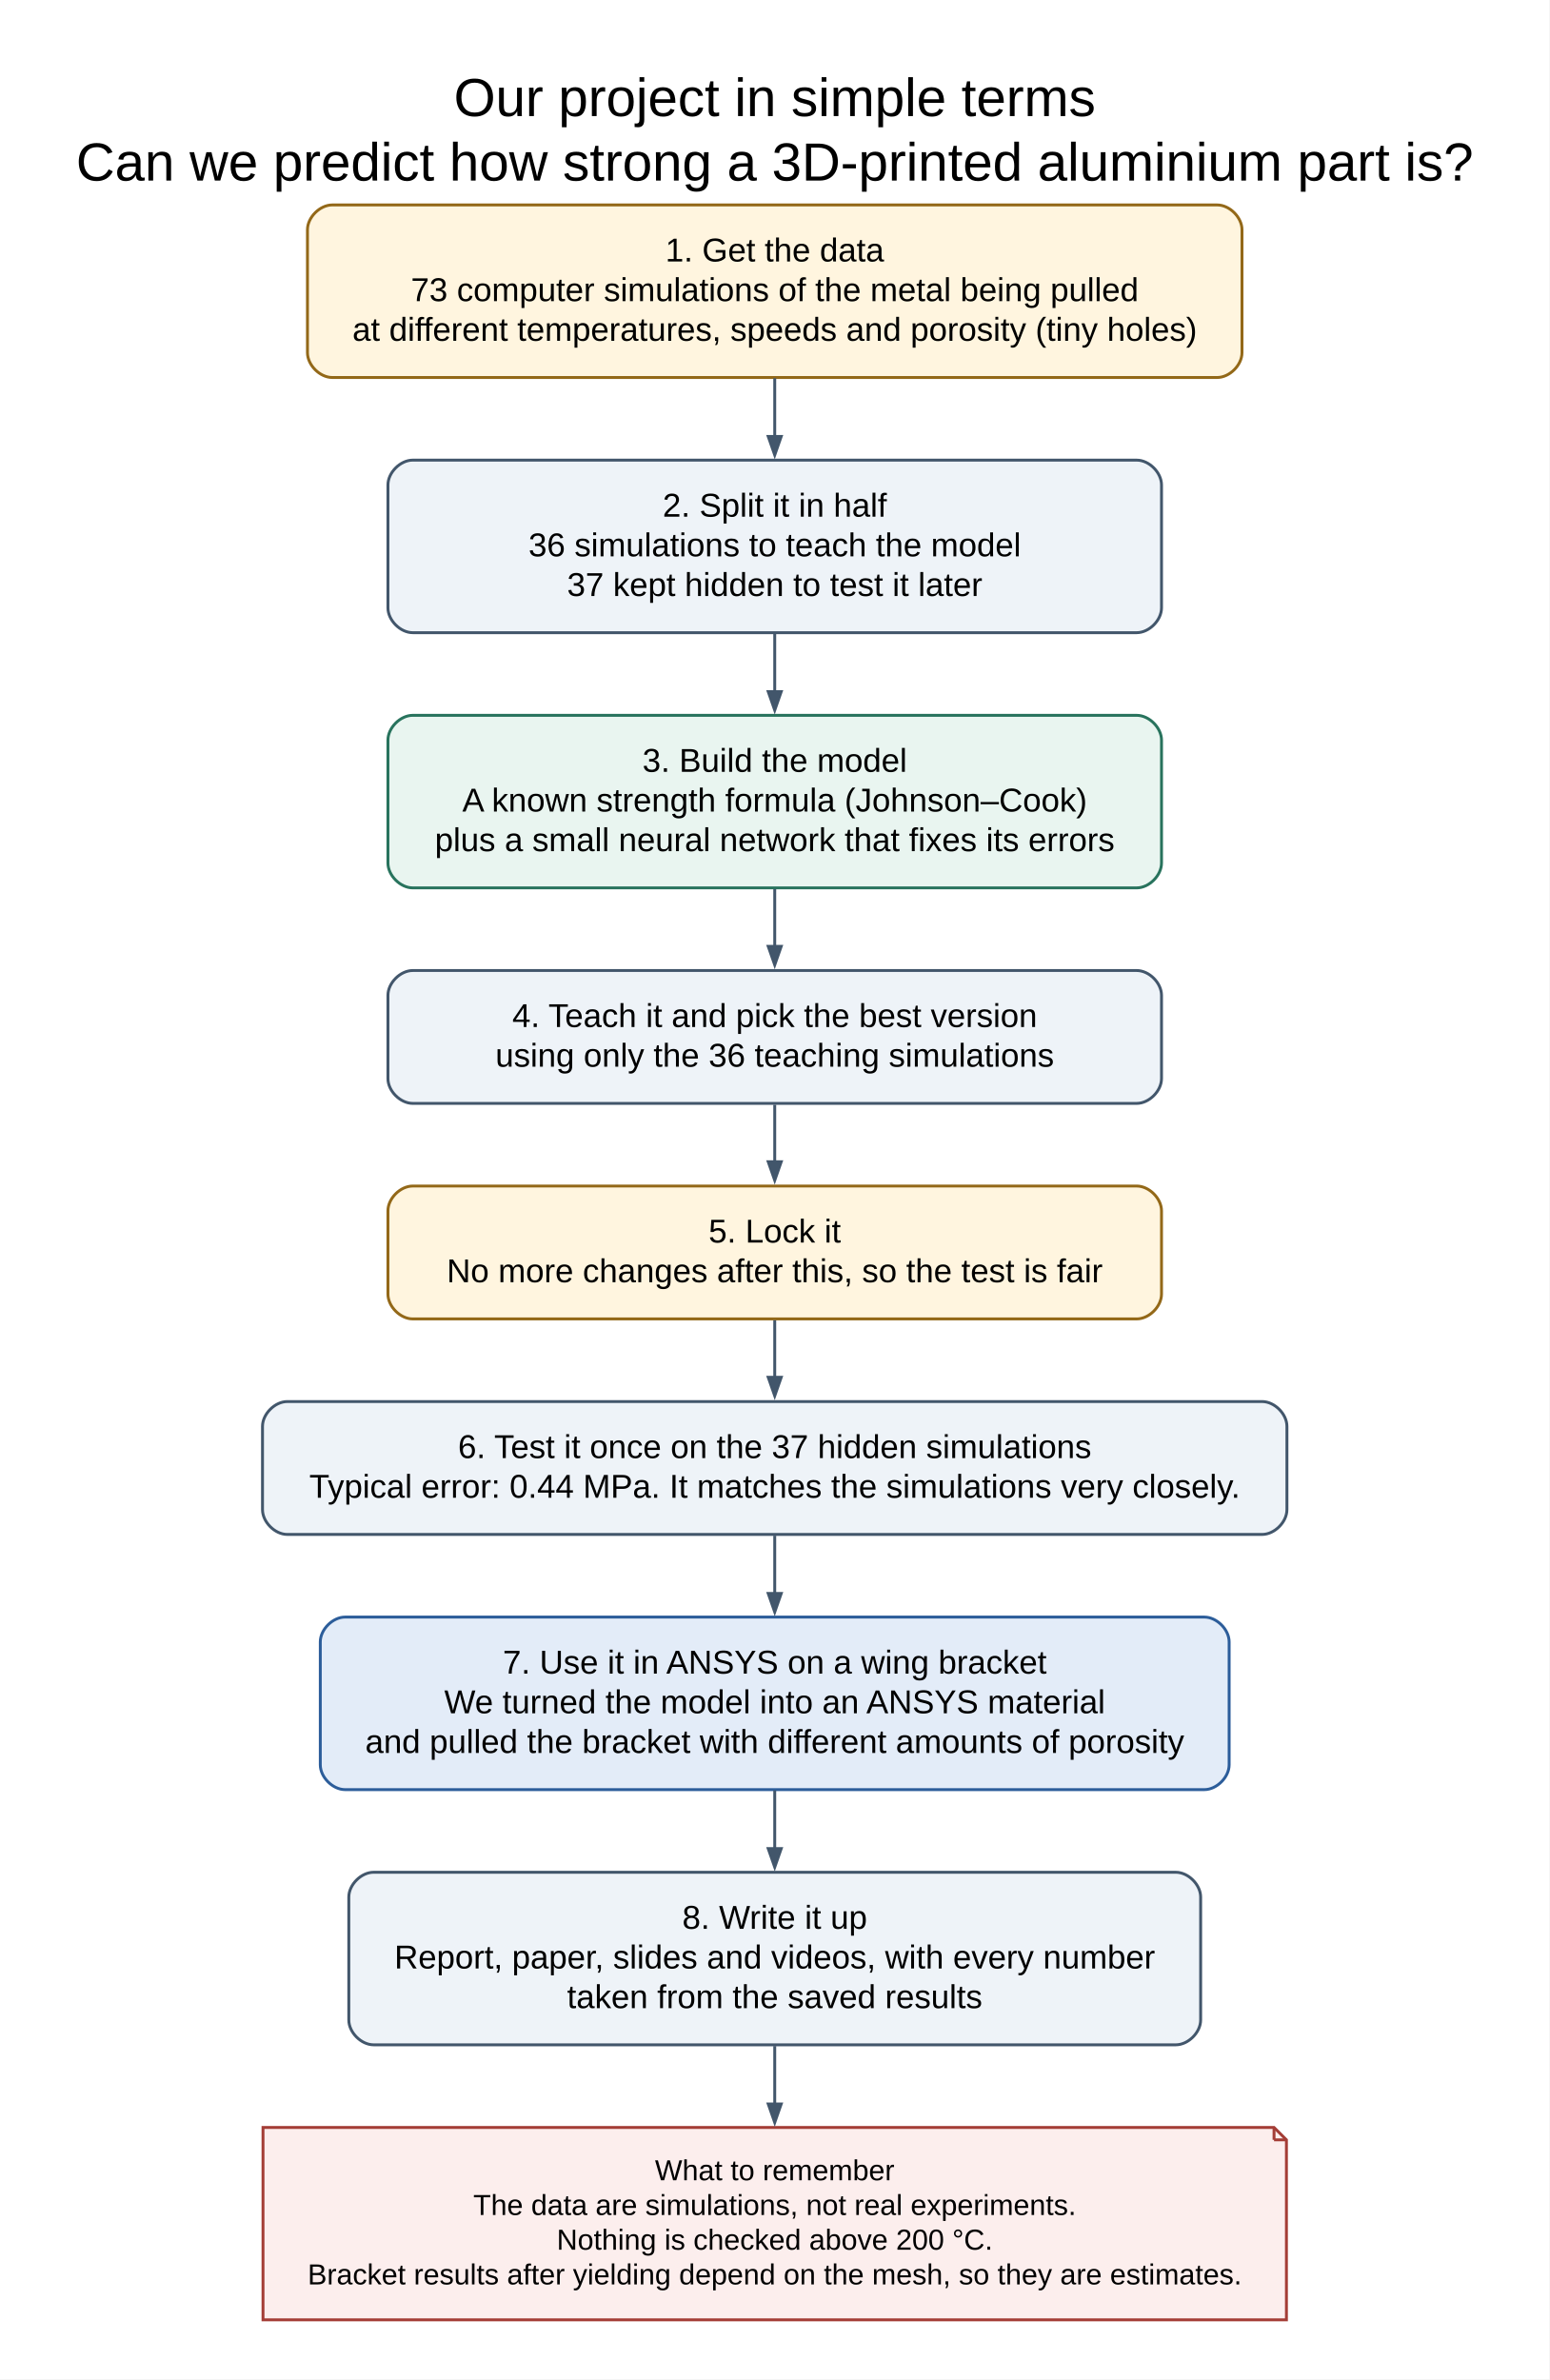
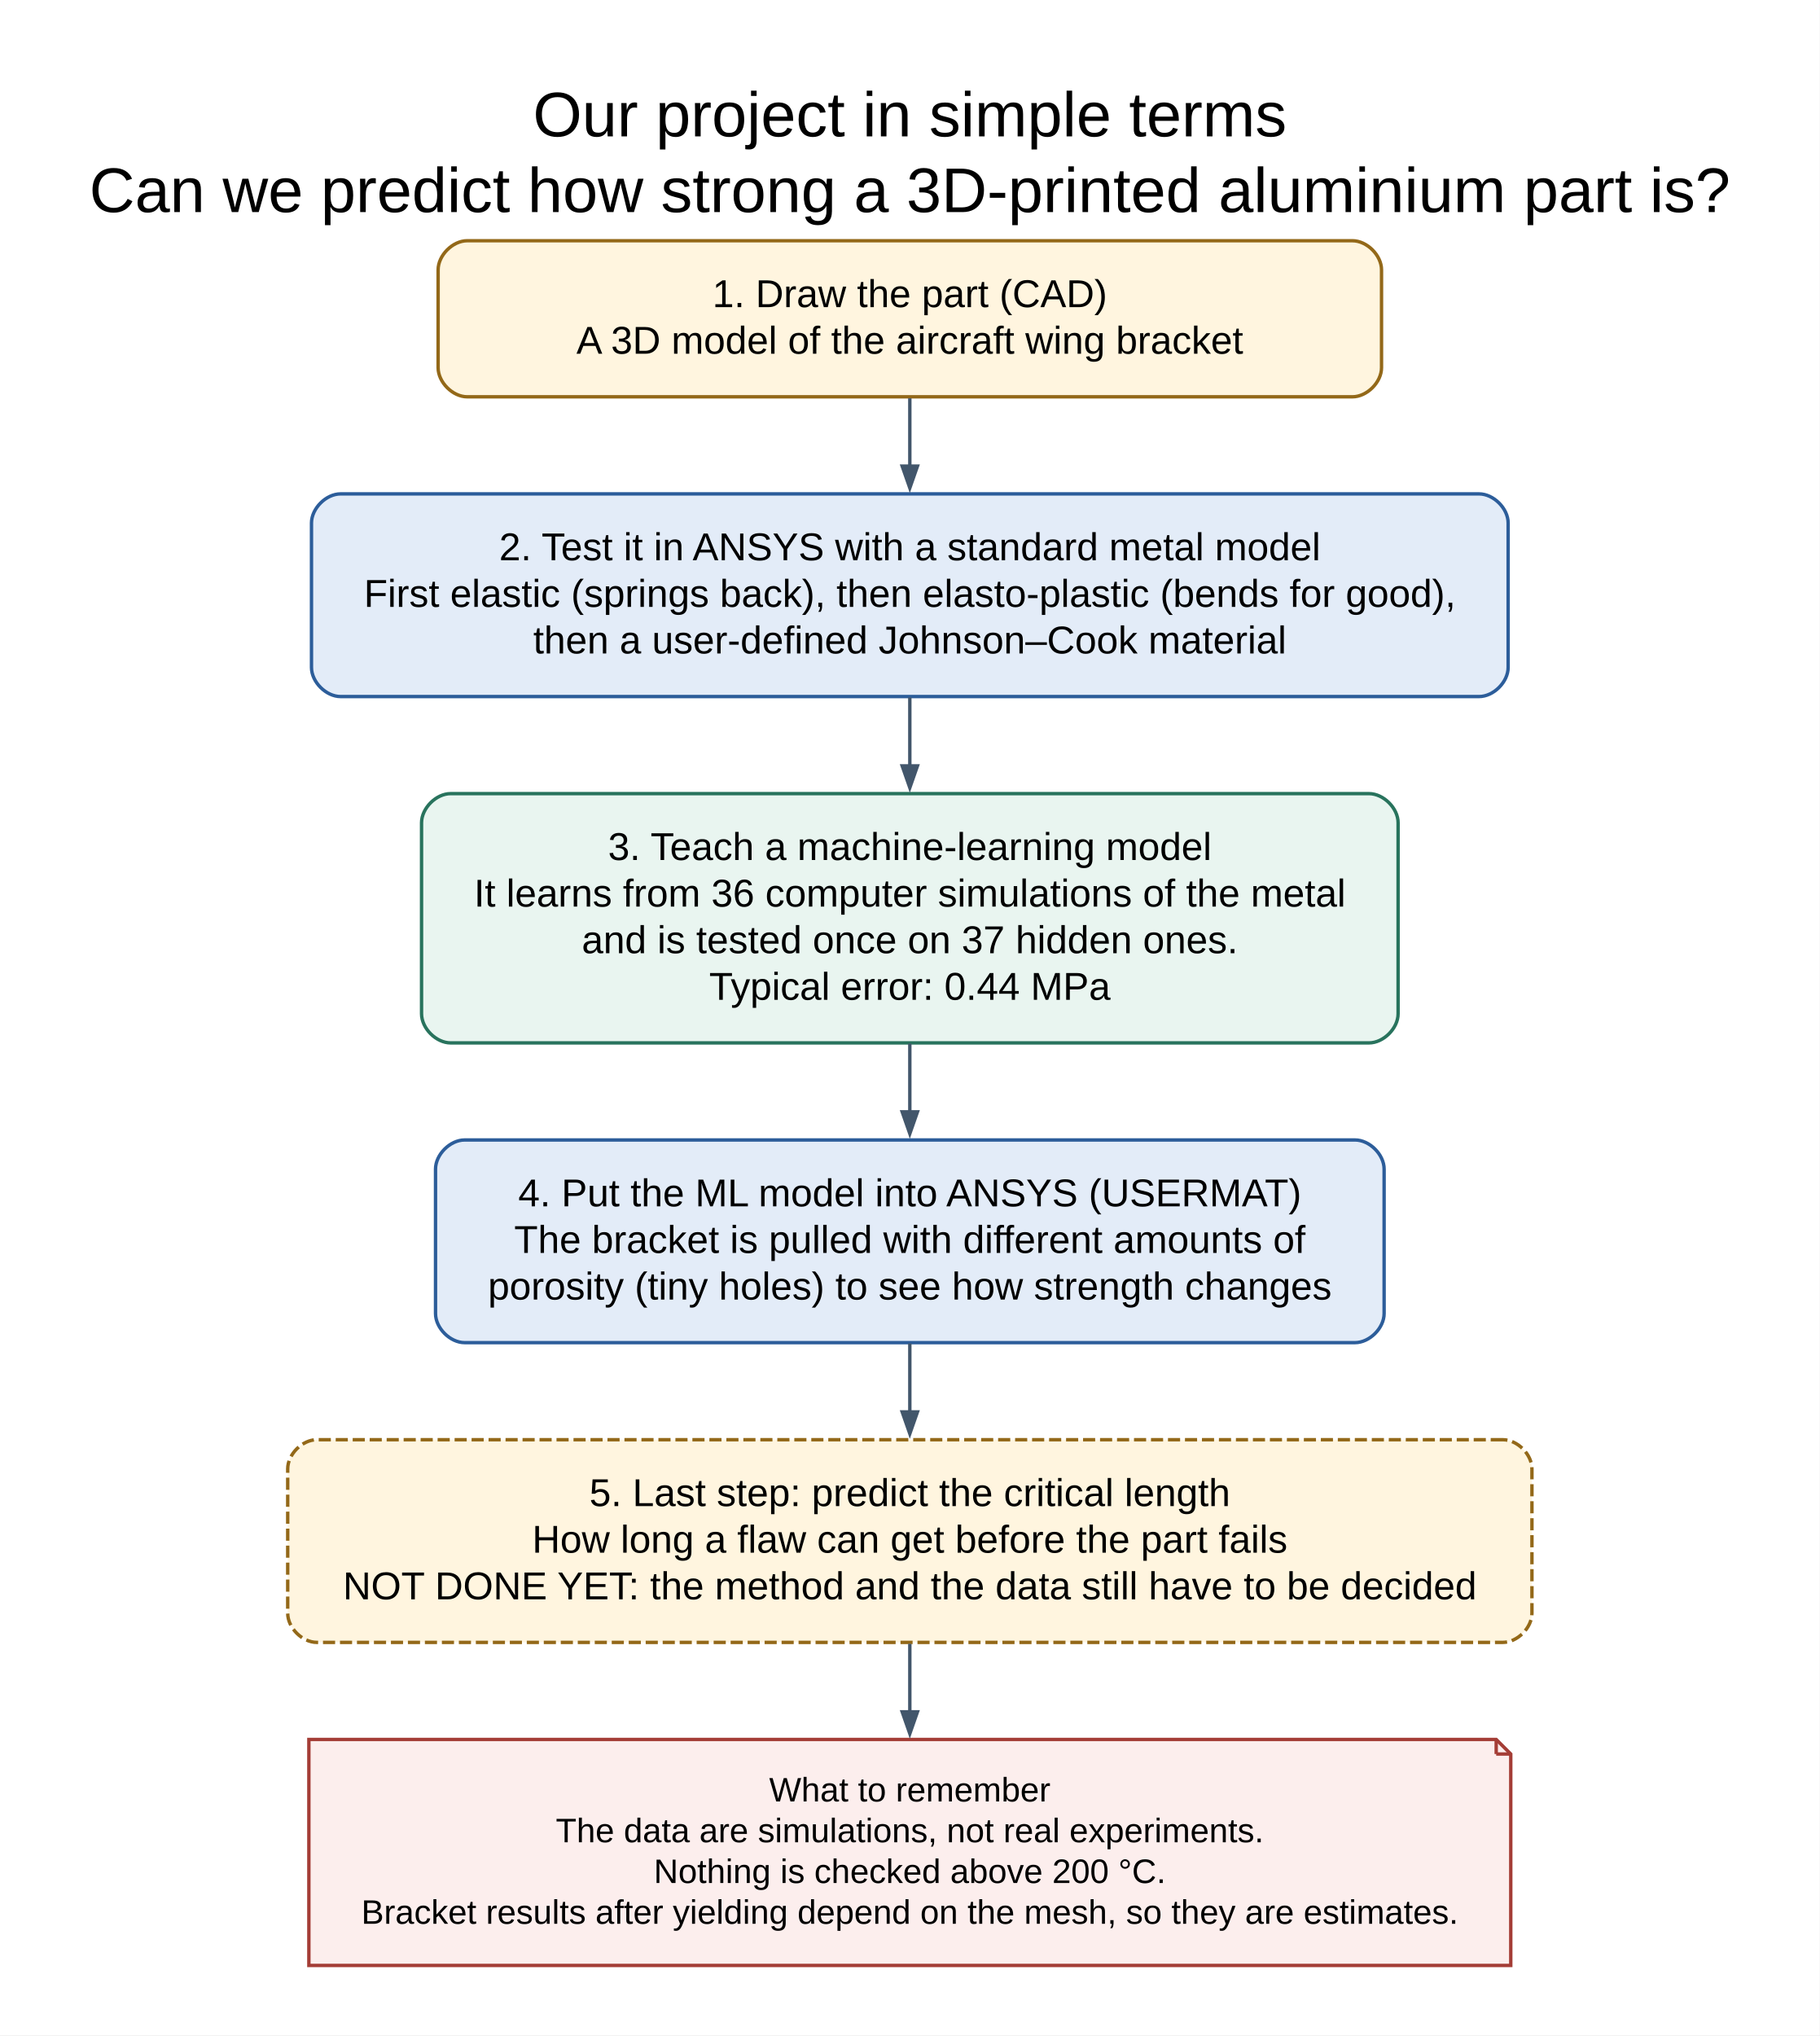
- <svg xmlns="http://www.w3.org/2000/svg" width="750pt" height="1152pt" viewBox="0.00 0.00 750.00 1152.00">
-   <g id="graph0" class="graph" transform="scale(1 1) rotate(0) translate(28.8 1122.88)">
-     <polygon fill="white" stroke="none" points="-28.8,28.8 -28.8,-1122.88 721.12,-1122.88 721.12,28.8 -28.8,28.8" />
-     <text xml:space="preserve" text-anchor="middle" x="346.16" y="-1066.68" font-family="Arial" font-size="26.00">Our project in simple terms</text>
-     <text xml:space="preserve" text-anchor="middle" x="346.16" y="-1035.48" font-family="Arial" font-size="26.00">Can we predict how strong a 3D-printed aluminium part is?</text>
+ <svg xmlns="http://www.w3.org/2000/svg" width="750pt" height="839pt" viewBox="0.00 0.00 750.00 839.00">
+   <g id="graph0" class="graph" transform="scale(1 1) rotate(0) translate(28.8 809.92)">
+     <polygon fill="white" stroke="none" points="-28.8,28.8 -28.8,-809.92 721.12,-809.92 721.12,28.8 -28.8,28.8" />
+     <text xml:space="preserve" text-anchor="middle" x="346.16" y="-753.72" font-family="Arial" font-size="26.00">Our project in simple terms</text>
+     <text xml:space="preserve" text-anchor="middle" x="346.16" y="-722.52" font-family="Arial" font-size="26.00">Can we predict how strong a 3D-printed aluminium part is?</text>
    <g id="node1" class="node">
-       <path fill="#fff5df" stroke="#936818" stroke-width="1.4" d="M560.31,-1023.68C560.31,-1023.68 132.01,-1023.68 132.01,-1023.68 126.01,-1023.68 120.01,-1017.68 120.01,-1011.68 120.01,-1011.68 120.01,-952.16 120.01,-952.16 120.01,-946.16 126.01,-940.16 132.01,-940.16 132.01,-940.16 560.31,-940.16 560.31,-940.16 566.31,-940.16 572.31,-946.16 572.31,-952.16 572.31,-952.16 572.31,-1011.68 572.31,-1011.68 572.31,-1017.68 566.31,-1023.68 560.31,-1023.68" />
-       <text xml:space="preserve" text-anchor="middle" x="346.16" y="-996.32" font-family="Arial" font-size="16.00">1. Get the data</text>
-       <text xml:space="preserve" text-anchor="middle" x="346.16" y="-977.12" font-family="Arial" font-size="16.00">73 computer simulations of the metal being pulled</text>
-       <text xml:space="preserve" text-anchor="middle" x="346.16" y="-957.92" font-family="Arial" font-size="16.00">at different temperatures, speeds and porosity (tiny holes)</text>
+       <path fill="#fff5df" stroke="#936818" stroke-width="1.4" d="M528.56,-710.72C528.56,-710.72 163.76,-710.72 163.76,-710.72 157.76,-710.72 151.76,-704.72 151.76,-698.72 151.76,-698.72 151.76,-658.4 151.76,-658.4 151.76,-652.4 157.76,-646.4 163.76,-646.4 163.76,-646.4 528.56,-646.4 528.56,-646.4 534.56,-646.4 540.56,-652.4 540.56,-658.4 540.56,-658.4 540.56,-698.72 540.56,-698.72 540.56,-704.72 534.56,-710.72 528.56,-710.72" />
+       <text xml:space="preserve" text-anchor="middle" x="346.16" y="-683.36" font-family="Arial" font-size="16.00">1. Draw the part (CAD)</text>
+       <text xml:space="preserve" text-anchor="middle" x="346.16" y="-664.16" font-family="Arial" font-size="16.00">A 3D model of the aircraft wing bracket</text>
    </g>
    <g id="node2" class="node">
-       <path fill="#eef3f8" stroke="#42566b" stroke-width="1.4" d="M521.36,-900.16C521.36,-900.16 170.96,-900.16 170.96,-900.16 164.96,-900.16 158.96,-894.16 158.96,-888.16 158.96,-888.16 158.96,-828.64 158.96,-828.64 158.96,-822.64 164.96,-816.64 170.96,-816.64 170.96,-816.64 521.36,-816.64 521.36,-816.64 527.36,-816.64 533.36,-822.64 533.36,-828.64 533.36,-828.64 533.36,-888.16 533.36,-888.16 533.36,-894.16 527.36,-900.16 521.36,-900.16" />
-       <text xml:space="preserve" text-anchor="middle" x="346.16" y="-872.8" font-family="Arial" font-size="16.00">2. Split it in half</text>
-       <text xml:space="preserve" text-anchor="middle" x="346.16" y="-853.6" font-family="Arial" font-size="16.00">36 simulations to teach the model</text>
-       <text xml:space="preserve" text-anchor="middle" x="346.16" y="-834.4" font-family="Arial" font-size="16.00">37 kept hidden to test it later</text>
+       <path fill="#e3ecf8" stroke="#2c5d9a" stroke-width="1.4" d="M580.74,-606.4C580.74,-606.4 111.57,-606.4 111.57,-606.4 105.57,-606.4 99.57,-600.4 99.57,-594.4 99.57,-594.4 99.57,-534.88 99.57,-534.88 99.57,-528.88 105.57,-522.88 111.57,-522.88 111.57,-522.88 580.74,-522.88 580.74,-522.88 586.74,-522.88 592.74,-528.88 592.74,-534.88 592.74,-534.88 592.74,-594.4 592.74,-594.4 592.74,-600.4 586.74,-606.4 580.74,-606.4" />
+       <text xml:space="preserve" text-anchor="middle" x="346.16" y="-579.04" font-family="Arial" font-size="16.00">2. Test it in ANSYS with a standard metal model</text>
+       <text xml:space="preserve" text-anchor="middle" x="346.16" y="-559.84" font-family="Arial" font-size="16.00">First elastic (springs back), then elasto-plastic (bends for good),</text>
+       <text xml:space="preserve" text-anchor="middle" x="346.16" y="-540.64" font-family="Arial" font-size="16.00">then a user-defined Johnson–Cook material</text>
    </g>
    <g id="edge1" class="edge">
-       <path fill="none" stroke="#42566b" stroke-width="1.4" d="M346.16,-939.78C346.16,-930.67 346.16,-920.91 346.16,-911.43" />
-       <polygon fill="#42566b" stroke="#42566b" stroke-width="1.4" points="349.31,-911.62 346.16,-902.62 343.01,-911.62 349.31,-911.62" />
+       <path fill="none" stroke="#42566b" stroke-width="1.4" d="M346.16,-645.79C346.16,-637.06 346.16,-627.35 346.16,-617.79" />
+       <polygon fill="#42566b" stroke="#42566b" stroke-width="1.4" points="349.31,-617.83 346.16,-608.83 343.01,-617.83 349.31,-617.83" />
    </g>
    <g id="node3" class="node">
-       <path fill="#e9f5f0" stroke="#28735d" stroke-width="1.4" d="M521.36,-776.64C521.36,-776.64 170.96,-776.64 170.96,-776.64 164.96,-776.64 158.96,-770.64 158.96,-764.64 158.96,-764.64 158.96,-705.12 158.96,-705.12 158.96,-699.12 164.96,-693.12 170.96,-693.12 170.96,-693.12 521.36,-693.12 521.36,-693.12 527.36,-693.12 533.36,-699.12 533.36,-705.12 533.36,-705.12 533.36,-764.64 533.36,-764.64 533.36,-770.64 527.36,-776.64 521.36,-776.64" />
-       <text xml:space="preserve" text-anchor="middle" x="346.16" y="-749.28" font-family="Arial" font-size="16.00">3. Build the model</text>
-       <text xml:space="preserve" text-anchor="middle" x="346.16" y="-730.08" font-family="Arial" font-size="16.00">A known strength formula (Johnson–Cook)</text>
-       <text xml:space="preserve" text-anchor="middle" x="346.16" y="-710.88" font-family="Arial" font-size="16.00">plus a small neural network that fixes its errors</text>
+       <path fill="#e9f5f0" stroke="#28735d" stroke-width="1.4" d="M535.39,-482.88C535.39,-482.88 156.93,-482.88 156.93,-482.88 150.93,-482.88 144.93,-476.88 144.93,-470.88 144.93,-470.88 144.93,-392.16 144.93,-392.16 144.93,-386.16 150.93,-380.16 156.93,-380.16 156.93,-380.16 535.39,-380.16 535.39,-380.16 541.39,-380.16 547.39,-386.16 547.39,-392.16 547.39,-392.16 547.39,-470.88 547.39,-470.88 547.39,-476.88 541.39,-482.88 535.39,-482.88" />
+       <text xml:space="preserve" text-anchor="middle" x="346.16" y="-455.52" font-family="Arial" font-size="16.00">3. Teach a machine-learning model</text>
+       <text xml:space="preserve" text-anchor="middle" x="346.16" y="-436.32" font-family="Arial" font-size="16.00">It learns from 36 computer simulations of the metal</text>
+       <text xml:space="preserve" text-anchor="middle" x="346.16" y="-417.12" font-family="Arial" font-size="16.00">and is tested once on 37 hidden ones.</text>
+       <text xml:space="preserve" text-anchor="middle" x="346.16" y="-397.92" font-family="Arial" font-size="16.00">Typical error: 0.44 MPa</text>
    </g>
    <g id="edge2" class="edge">
-       <path fill="none" stroke="#42566b" stroke-width="1.4" d="M346.16,-816.26C346.16,-807.15 346.16,-797.39 346.16,-787.91" />
-       <polygon fill="#42566b" stroke="#42566b" stroke-width="1.4" points="349.31,-788.1 346.16,-779.1 343.01,-788.1 349.31,-788.1" />
+       <path fill="none" stroke="#42566b" stroke-width="1.4" d="M346.16,-522.51C346.16,-513.45 346.16,-503.67 346.16,-494" />
+       <polygon fill="#42566b" stroke="#42566b" stroke-width="1.4" points="349.31,-494.31 346.16,-485.31 343.01,-494.31 349.31,-494.31" />
    </g>
    <g id="node4" class="node">
-       <path fill="#eef3f8" stroke="#42566b" stroke-width="1.4" d="M521.36,-653.12C521.36,-653.12 170.96,-653.12 170.96,-653.12 164.96,-653.12 158.96,-647.12 158.96,-641.12 158.96,-641.12 158.96,-600.8 158.96,-600.8 158.96,-594.8 164.96,-588.8 170.96,-588.8 170.96,-588.8 521.36,-588.8 521.36,-588.8 527.36,-588.8 533.36,-594.8 533.36,-600.8 533.36,-600.8 533.36,-641.12 533.36,-641.12 533.36,-647.12 527.36,-653.12 521.36,-653.12" />
-       <text xml:space="preserve" text-anchor="middle" x="346.16" y="-625.76" font-family="Arial" font-size="16.00">4. Teach it and pick the best version</text>
-       <text xml:space="preserve" text-anchor="middle" x="346.16" y="-606.56" font-family="Arial" font-size="16.00">using only the 36 teaching simulations</text>
+       <path fill="#e3ecf8" stroke="#2c5d9a" stroke-width="1.4" d="M529.63,-340.16C529.63,-340.16 162.69,-340.16 162.69,-340.16 156.69,-340.16 150.69,-334.16 150.69,-328.16 150.69,-328.16 150.69,-268.64 150.69,-268.64 150.69,-262.64 156.69,-256.64 162.69,-256.64 162.69,-256.64 529.63,-256.64 529.63,-256.64 535.63,-256.64 541.63,-262.64 541.63,-268.64 541.63,-268.64 541.63,-328.16 541.63,-328.16 541.63,-334.16 535.63,-340.16 529.63,-340.16" />
+       <text xml:space="preserve" text-anchor="middle" x="346.16" y="-312.8" font-family="Arial" font-size="16.00">4. Put the ML model into ANSYS (USERMAT)</text>
+       <text xml:space="preserve" text-anchor="middle" x="346.16" y="-293.6" font-family="Arial" font-size="16.00">The bracket is pulled with different amounts of</text>
+       <text xml:space="preserve" text-anchor="middle" x="346.16" y="-274.4" font-family="Arial" font-size="16.00">porosity (tiny holes) to see how strength changes</text>
    </g>
    <g id="edge3" class="edge">
-       <path fill="none" stroke="#42566b" stroke-width="1.4" d="M346.16,-692.52C346.16,-683.4 346.16,-673.73 346.16,-664.56" />
-       <polygon fill="#42566b" stroke="#42566b" stroke-width="1.4" points="349.31,-664.82 346.16,-655.82 343.01,-664.82 349.31,-664.82" />
+       <path fill="none" stroke="#42566b" stroke-width="1.4" d="M346.16,-379.83C346.16,-370.6 346.16,-360.97 346.16,-351.7" />
+       <polygon fill="#42566b" stroke="#42566b" stroke-width="1.4" points="349.31,-351.75 346.16,-342.75 343.01,-351.75 349.31,-351.75" />
    </g>
    <g id="node5" class="node">
-       <path fill="#fff5df" stroke="#936818" stroke-width="1.4" d="M521.36,-548.8C521.36,-548.8 170.96,-548.8 170.96,-548.8 164.96,-548.8 158.96,-542.8 158.96,-536.8 158.96,-536.8 158.96,-496.48 158.96,-496.48 158.96,-490.48 164.96,-484.48 170.96,-484.48 170.96,-484.48 521.36,-484.48 521.36,-484.48 527.36,-484.48 533.36,-490.48 533.36,-496.48 533.36,-496.48 533.36,-536.8 533.36,-536.8 533.36,-542.8 527.36,-548.8 521.36,-548.8" />
-       <text xml:space="preserve" text-anchor="middle" x="346.16" y="-521.44" font-family="Arial" font-size="16.00">5. Lock it</text>
-       <text xml:space="preserve" text-anchor="middle" x="346.16" y="-502.24" font-family="Arial" font-size="16.00">No more changes after this, so the test is fair</text>
+       <path fill="#fff5df" stroke="#936818" stroke-width="1.4" stroke-dasharray="5,2" d="M590.55,-216.64C590.55,-216.64 101.77,-216.64 101.77,-216.64 95.77,-216.64 89.77,-210.64 89.77,-204.64 89.77,-204.64 89.77,-145.12 89.77,-145.12 89.77,-139.12 95.77,-133.12 101.77,-133.12 101.77,-133.12 590.55,-133.12 590.55,-133.12 596.55,-133.12 602.55,-139.12 602.55,-145.12 602.55,-145.12 602.55,-204.64 602.55,-204.64 602.55,-210.64 596.55,-216.64 590.55,-216.64" />
+       <text xml:space="preserve" text-anchor="middle" x="346.16" y="-189.28" font-family="Arial" font-size="16.00">5. Last step: predict the critical length</text>
+       <text xml:space="preserve" text-anchor="middle" x="346.16" y="-170.08" font-family="Arial" font-size="16.00">How long a flaw can get before the part fails</text>
+       <text xml:space="preserve" text-anchor="middle" x="346.16" y="-150.88" font-family="Arial" font-size="16.00">NOT DONE YET: the method and the data still have to be decided</text>
    </g>
    <g id="edge4" class="edge">
-       <path fill="none" stroke="#42566b" stroke-width="1.4" d="M346.16,-588.15C346.16,-579.39 346.16,-569.74 346.16,-560.47" />
-       <polygon fill="#42566b" stroke="#42566b" stroke-width="1.4" points="349.31,-560.55 346.16,-551.55 343.01,-560.55 349.31,-560.55" />
-     </g>
-     <g id="node6" class="node">
-       <path fill="#eef3f8" stroke="#42566b" stroke-width="1.4" d="M582.06,-444.48C582.06,-444.48 110.25,-444.48 110.25,-444.48 104.25,-444.48 98.25,-438.48 98.25,-432.48 98.25,-432.48 98.25,-392.16 98.25,-392.16 98.25,-386.16 104.25,-380.16 110.25,-380.16 110.25,-380.16 582.06,-380.16 582.06,-380.16 588.06,-380.16 594.06,-386.16 594.06,-392.16 594.06,-392.16 594.06,-432.48 594.06,-432.48 594.06,-438.48 588.06,-444.48 582.06,-444.48" />
-       <text xml:space="preserve" text-anchor="middle" x="346.16" y="-417.12" font-family="Arial" font-size="16.00">6. Test it once on the 37 hidden simulations</text>
-       <text xml:space="preserve" text-anchor="middle" x="346.16" y="-397.92" font-family="Arial" font-size="16.00">Typical error: 0.44 MPa. It matches the simulations very closely.</text>
-     </g>
-     <g id="edge5" class="edge">
-       <path fill="none" stroke="#42566b" stroke-width="1.4" d="M346.16,-483.83C346.16,-475.07 346.16,-465.42 346.16,-456.15" />
-       <polygon fill="#42566b" stroke="#42566b" stroke-width="1.4" points="349.31,-456.23 346.16,-447.23 343.01,-456.23 349.31,-456.23" />
-     </g>
-     <g id="node7" class="node">
-       <path fill="#e3ecf8" stroke="#2c5d9a" stroke-width="1.4" d="M554.09,-340.16C554.09,-340.16 138.22,-340.16 138.22,-340.16 132.22,-340.16 126.22,-334.16 126.22,-328.16 126.22,-328.16 126.22,-268.64 126.22,-268.64 126.22,-262.64 132.22,-256.64 138.22,-256.64 138.22,-256.64 554.09,-256.64 554.09,-256.64 560.09,-256.64 566.09,-262.64 566.09,-268.64 566.09,-268.64 566.09,-328.16 566.09,-328.16 566.09,-334.16 560.09,-340.16 554.09,-340.16" />
-       <text xml:space="preserve" text-anchor="middle" x="346.16" y="-312.8" font-family="Arial" font-size="16.00">7. Use it in ANSYS on a wing bracket</text>
-       <text xml:space="preserve" text-anchor="middle" x="346.16" y="-293.6" font-family="Arial" font-size="16.00">We turned the model into an ANSYS material</text>
-       <text xml:space="preserve" text-anchor="middle" x="346.16" y="-274.4" font-family="Arial" font-size="16.00">and pulled the bracket with different amounts of porosity</text>
-     </g>
-     <g id="edge6" class="edge">
-       <path fill="none" stroke="#42566b" stroke-width="1.4" d="M346.16,-379.55C346.16,-370.82 346.16,-361.11 346.16,-351.55" />
-       <polygon fill="#42566b" stroke="#42566b" stroke-width="1.4" points="349.31,-351.59 346.16,-342.59 343.01,-351.59 349.31,-351.59" />
-     </g>
-     <g id="node8" class="node">
-       <path fill="#eef3f8" stroke="#42566b" stroke-width="1.4" d="M540.3,-216.64C540.3,-216.64 152.02,-216.64 152.02,-216.64 146.02,-216.64 140.02,-210.64 140.02,-204.64 140.02,-204.64 140.02,-145.12 140.02,-145.12 140.02,-139.12 146.02,-133.12 152.02,-133.12 152.02,-133.12 540.3,-133.12 540.3,-133.12 546.3,-133.12 552.3,-139.12 552.3,-145.12 552.3,-145.12 552.3,-204.64 552.3,-204.64 552.3,-210.64 546.3,-216.64 540.3,-216.64" />
-       <text xml:space="preserve" text-anchor="middle" x="346.16" y="-189.28" font-family="Arial" font-size="16.00">8. Write it up</text>
-       <text xml:space="preserve" text-anchor="middle" x="346.16" y="-170.08" font-family="Arial" font-size="16.00">Report, paper, slides and videos, with every number</text>
-       <text xml:space="preserve" text-anchor="middle" x="346.16" y="-150.88" font-family="Arial" font-size="16.00">taken from the saved results</text>
-     </g>
-     <g id="edge7" class="edge">
      <path fill="none" stroke="#42566b" stroke-width="1.4" d="M346.16,-256.26C346.16,-247.15 346.16,-237.39 346.16,-227.91" />
      <polygon fill="#42566b" stroke="#42566b" stroke-width="1.4" points="349.31,-228.1 346.16,-219.1 343.01,-228.1 349.31,-228.1" />
    </g>
-     <g id="node9" class="node">
+     <g id="node6" class="node">
      <polygon fill="#fceeed" stroke="#a43d36" stroke-width="1.4" points="587.82,-93.12 98.49,-93.12 98.49,0 593.82,0 593.82,-87.12 587.82,-93.12" />
      <polyline fill="none" stroke="#a43d36" stroke-width="1.4" points="587.82,-93.12 587.82,-87.12" />
      <polyline fill="none" stroke="#a43d36" stroke-width="1.4" points="593.82,-87.12 587.82,-87.12" />
      <text xml:space="preserve" text-anchor="middle" x="346.16" y="-67.56" font-family="Arial" font-size="14.00">What to remember</text>
      <text xml:space="preserve" text-anchor="middle" x="346.16" y="-50.76" font-family="Arial" font-size="14.00">The data are simulations, not real experiments.</text>
      <text xml:space="preserve" text-anchor="middle" x="346.16" y="-33.96" font-family="Arial" font-size="14.00">Nothing is checked above 200 °C.</text>
      <text xml:space="preserve" text-anchor="middle" x="346.16" y="-17.16" font-family="Arial" font-size="14.00">Bracket results after yielding depend on the mesh, so they are estimates.</text>
    </g>
-     <g id="edge8" class="edge">
+     <g id="edge5" class="edge">
      <path fill="none" stroke="#42566b" stroke-width="1.4" d="M346.16,-132.52C346.16,-123.52 346.16,-113.85 346.16,-104.37" />
      <polygon fill="#42566b" stroke="#42566b" stroke-width="1.4" points="349.31,-104.5 346.16,-95.5 343.01,-104.5 349.31,-104.5" />
    </g>
  </g>
</svg>
